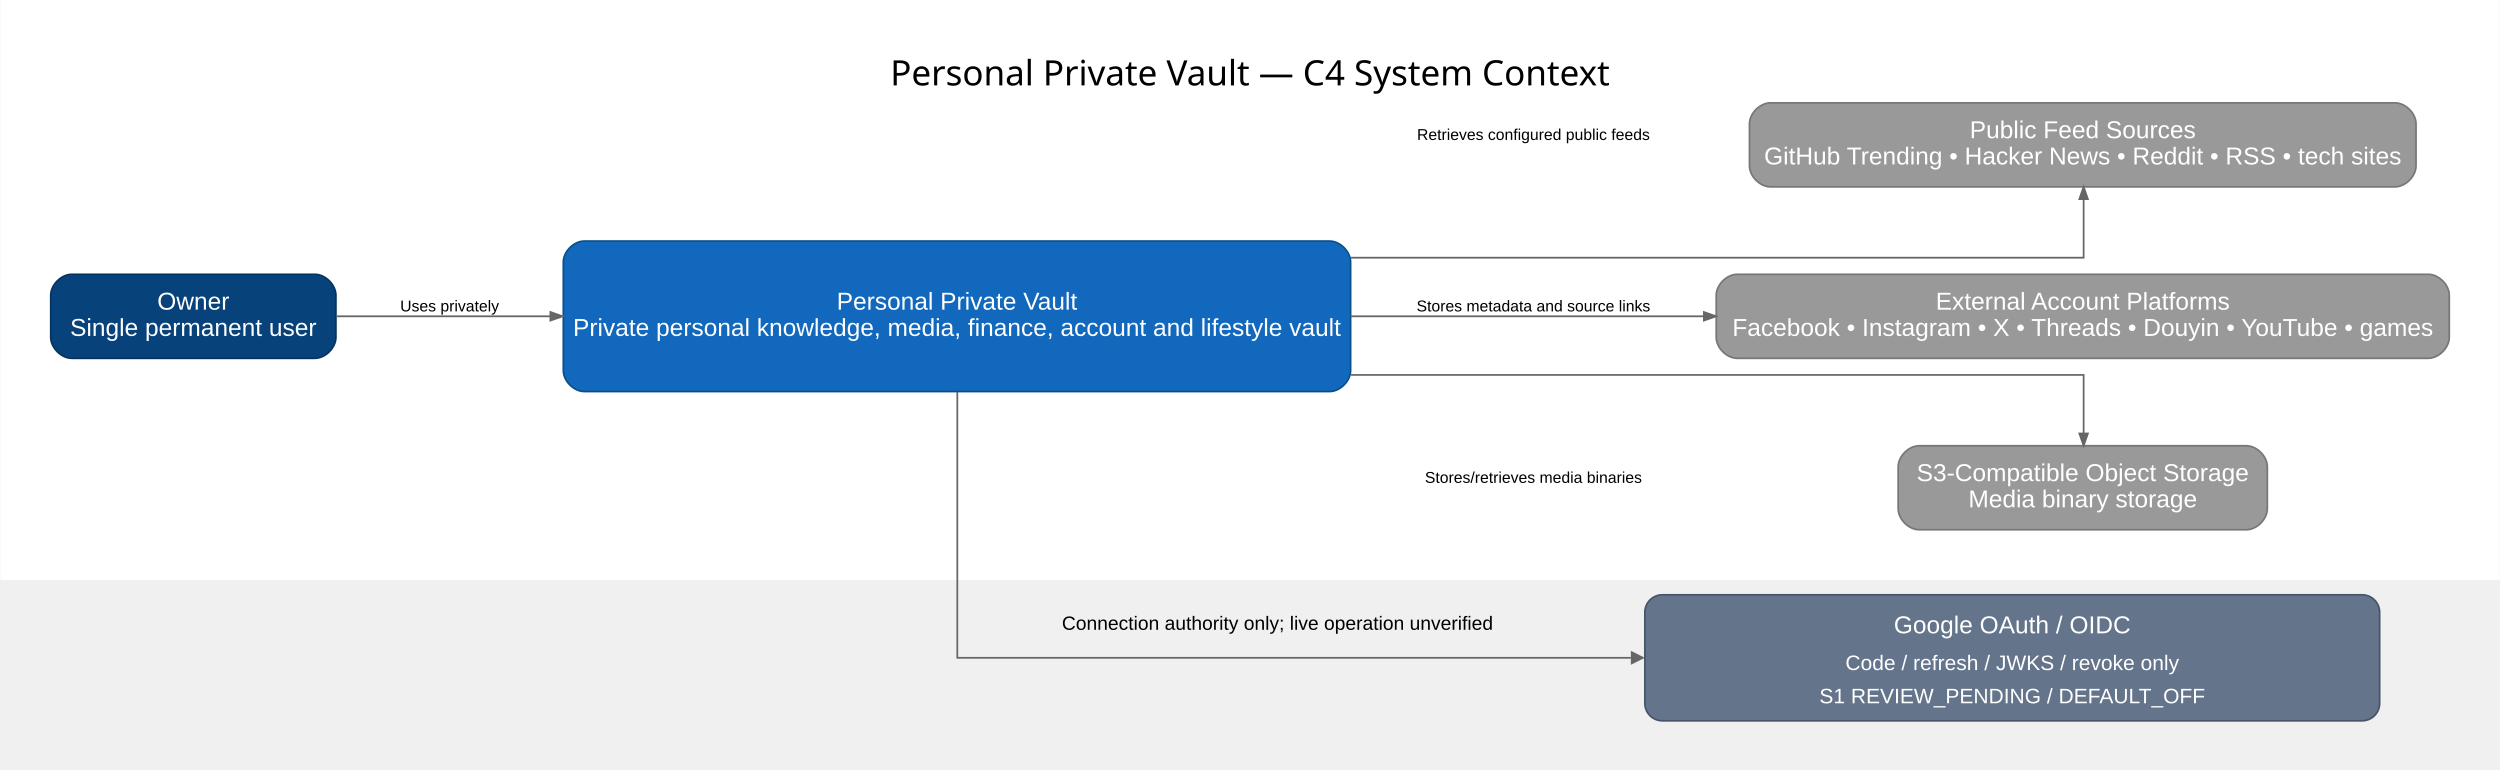
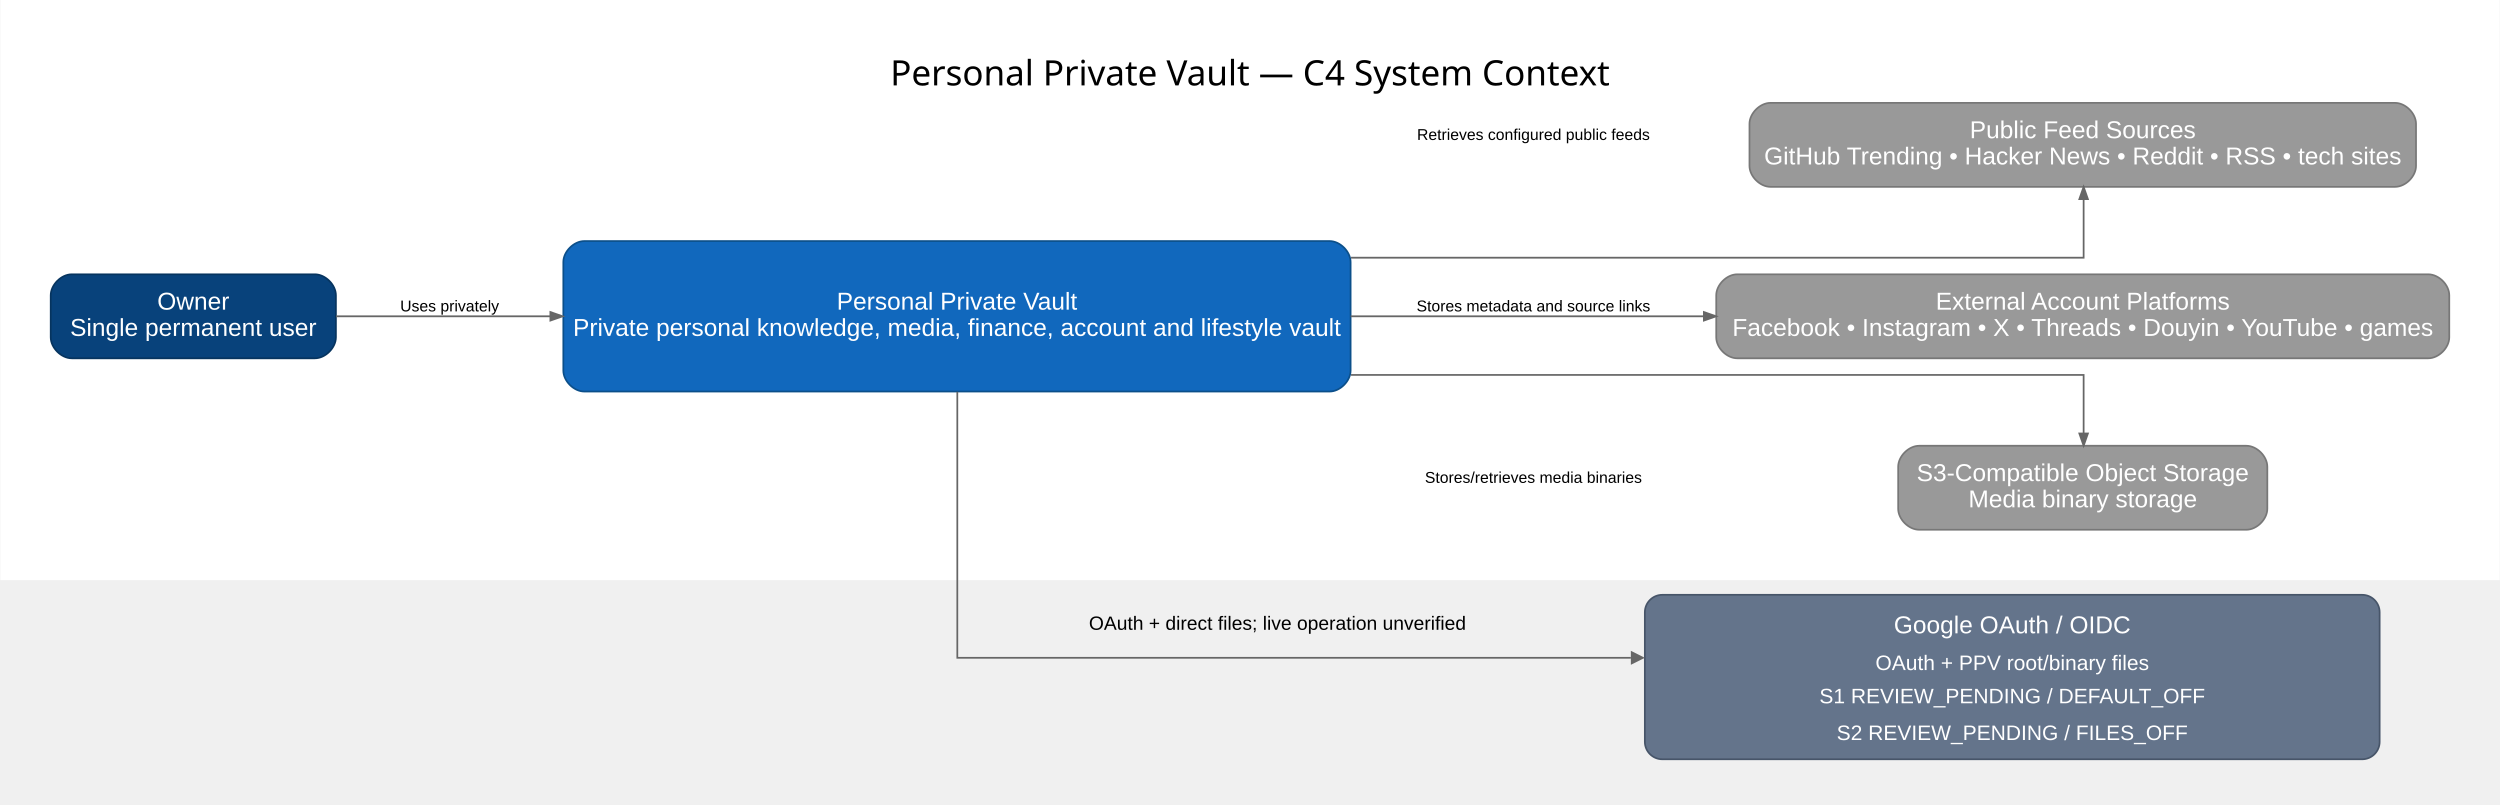
- <svg xmlns="http://www.w3.org/2000/svg" width="1429pt" height="440pt" viewBox="0.00 0.00 1428.60 440.00">
+ <svg xmlns="http://www.w3.org/2000/svg" width="1429pt" height="460pt" viewBox="0 0 1428.60 460">
  <g id="graph0" class="graph" transform="scale(1 1) rotate(0) translate(28.8 302.8)">
    <polygon fill="white" stroke="transparent" points="-28.8,28.8 -28.8,-302.8 1399.8,-302.8 1399.8,28.8 -28.8,28.8" />
    <text text-anchor="middle" x="685.5" y="-254" font-family="Arial Bold" font-size="20.00">Personal Private Vault — C4 System Context</text>
    <g id="node1" class="node">
      <path fill="#08427b" stroke="#06345f" d="M151,-146C151,-146 12,-146 12,-146 6,-146 0,-140 0,-134 0,-134 0,-110 0,-110 0,-104 6,-98 12,-98 12,-98 151,-98 151,-98 157,-98 163,-104 163,-110 163,-110 163,-134 163,-134 163,-140 157,-146 151,-146" />
      <text text-anchor="middle" x="81.5" y="-125.8" font-family="Arial" font-size="14.00" fill="white">Owner</text>
      <text text-anchor="middle" x="81.5" y="-110.8" font-family="Arial" font-size="14.00" fill="white">Single permanent user</text>
    </g>
    <g id="node2" class="node">
      <path fill="#1168bd" stroke="#0b4f8a" d="M731,-165C731,-165 305,-165 305,-165 299,-165 293,-159 293,-153 293,-153 293,-91 293,-91 293,-85 299,-79 305,-79 305,-79 731,-79 731,-79 737,-79 743,-85 743,-91 743,-91 743,-153 743,-153 743,-159 737,-165 731,-165" />
      <text text-anchor="middle" x="518" y="-125.8" font-family="Arial" font-size="14.00" fill="white">Personal Private Vault</text>
      <text text-anchor="middle" x="518" y="-110.8" font-family="Arial" font-size="14.00" fill="white">Private personal knowledge, media, finance, account and lifestyle vault</text>
    </g>
    <g id="edge1" class="edge">
      <path fill="none" stroke="#666666" d="M163.09,-122C163.09,-122 285.6,-122 285.6,-122" />
      <polygon fill="#666666" stroke="#666666" points="285.6,-124.45 292.6,-122 285.6,-119.55 285.6,-124.45" />
      <text text-anchor="middle" x="228" y="-124.8" font-family="Arial" font-size="9.00">Uses privately</text>
    </g>
    <g id="node3" class="node">
      <path fill="#999999" stroke="#777777" d="M1340,-244C1340,-244 983,-244 983,-244 977,-244 971,-238 971,-232 971,-232 971,-208 971,-208 971,-202 977,-196 983,-196 983,-196 1340,-196 1340,-196 1346,-196 1352,-202 1352,-208 1352,-208 1352,-232 1352,-232 1352,-238 1346,-244 1340,-244" />
      <text text-anchor="middle" x="1161.5" y="-223.8" font-family="Arial" font-size="14.00" fill="white">Public Feed Sources</text>
      <text text-anchor="middle" x="1161.5" y="-208.8" font-family="Arial" font-size="14.00" fill="white">GitHub Trending • Hacker News • Reddit • RSS • tech sites</text>
    </g>
    <g id="edge2" class="edge">
      <path fill="none" stroke="#666666" d="M743.24,-155.5C928.95,-155.5 1162,-155.5 1162,-155.5 1162,-155.5 1162,-188.98 1162,-188.98" />
      <polygon fill="#666666" stroke="#666666" points="1159.55,-188.98 1162,-195.98 1164.45,-188.98 1159.55,-188.98" />
      <text text-anchor="middle" x="847.5" y="-222.8" font-family="Arial" font-size="9.00">Retrieves configured public feeds</text>
    </g>
    <g id="node4" class="node">
      <path fill="#999999" stroke="#777777" d="M1359,-146C1359,-146 964,-146 964,-146 958,-146 952,-140 952,-134 952,-134 952,-110 952,-110 952,-104 958,-98 964,-98 964,-98 1359,-98 1359,-98 1365,-98 1371,-104 1371,-110 1371,-110 1371,-134 1371,-134 1371,-140 1365,-146 1359,-146" />
      <text text-anchor="middle" x="1161.5" y="-125.8" font-family="Arial" font-size="14.00" fill="white">External Account Platforms</text>
      <text text-anchor="middle" x="1161.5" y="-110.8" font-family="Arial" font-size="14.00" fill="white">Facebook • Instagram • X • Threads • Douyin • YouTube • games</text>
    </g>
    <g id="edge3" class="edge">
      <path fill="none" stroke="#666666" d="M743.07,-122C743.07,-122 944.94,-122 944.94,-122" />
      <polygon fill="#666666" stroke="#666666" points="944.94,-124.45 951.94,-122 944.94,-119.55 944.94,-124.45" />
      <text text-anchor="middle" x="847.5" y="-124.8" font-family="Arial" font-size="9.00">Stores metadata and source links</text>
    </g>
    <g id="node5" class="node">
      <path fill="#999999" stroke="#777777" d="M1255,-48C1255,-48 1068,-48 1068,-48 1062,-48 1056,-42 1056,-36 1056,-36 1056,-12 1056,-12 1056,-6 1062,0 1068,0 1068,0 1255,0 1255,0 1261,0 1267,-6 1267,-12 1267,-12 1267,-36 1267,-36 1267,-42 1261,-48 1255,-48" />
      <text text-anchor="middle" x="1161.5" y="-27.8" font-family="Arial" font-size="14.00" fill="white">S3-Compatible Object Storage</text>
      <text text-anchor="middle" x="1161.5" y="-12.8" font-family="Arial" font-size="14.00" fill="white">Media binary storage</text>
    </g>
    <g id="edge4" class="edge">
      <path fill="none" stroke="#666666" d="M743.24,-88.5C928.95,-88.5 1162,-88.5 1162,-88.5 1162,-88.5 1162,-55.02 1162,-55.02" />
      <polygon fill="#666666" stroke="#666666" points="1164.45,-55.02 1162,-48.02 1159.55,-55.02 1164.45,-55.02" />
      <text text-anchor="middle" x="847.5" y="-26.8" font-family="Arial" font-size="9.00">Stores/retrieves media binaries</text>
    </g>
  </g>
  <g id="gdi26-google" class="node">
-     <rect x="940" y="340" width="420" height="72" rx="10" fill="#64748b" stroke="#475569" />
+     <rect x="940" y="340" width="420" height="94" rx="10" fill="#64748b" stroke="#475569" />
    <text x="1150" y="362" text-anchor="middle" font-family="Arial" font-size="14" fill="white">Google OAuth / OIDC</text>
-     <text x="1150" y="383" text-anchor="middle" font-family="Arial" font-size="12" fill="white">Code / refresh / JWKS / revoke only</text>
+     <text x="1150" y="383" text-anchor="middle" font-family="Arial" font-size="12" fill="white">OAuth + PPV root/binary files</text>
    <text x="1150" y="402" text-anchor="middle" font-family="Arial" font-size="12" fill="white">S1 REVIEW_PENDING / DEFAULT_OFF</text>
+     <text x="1150" y="423" text-anchor="middle" font-family="Arial" font-size="12" fill="white">S2 REVIEW_PENDING / FILES_OFF</text>
  </g>
  <g id="gdi26-google-edge" class="edge">
    <path d="M 547 224 L 547 376 L 932 376" fill="none" stroke="#666666" />
    <polygon points="932,372 940,376 932,380" fill="#666666" />
-     <text x="730" y="360" text-anchor="middle" font-family="Arial" font-size="11">Connection authority only; live operation unverified</text>
+     <text x="730" y="360" text-anchor="middle" font-family="Arial" font-size="11">OAuth + direct files; live operation unverified</text>
  </g>
</svg>
